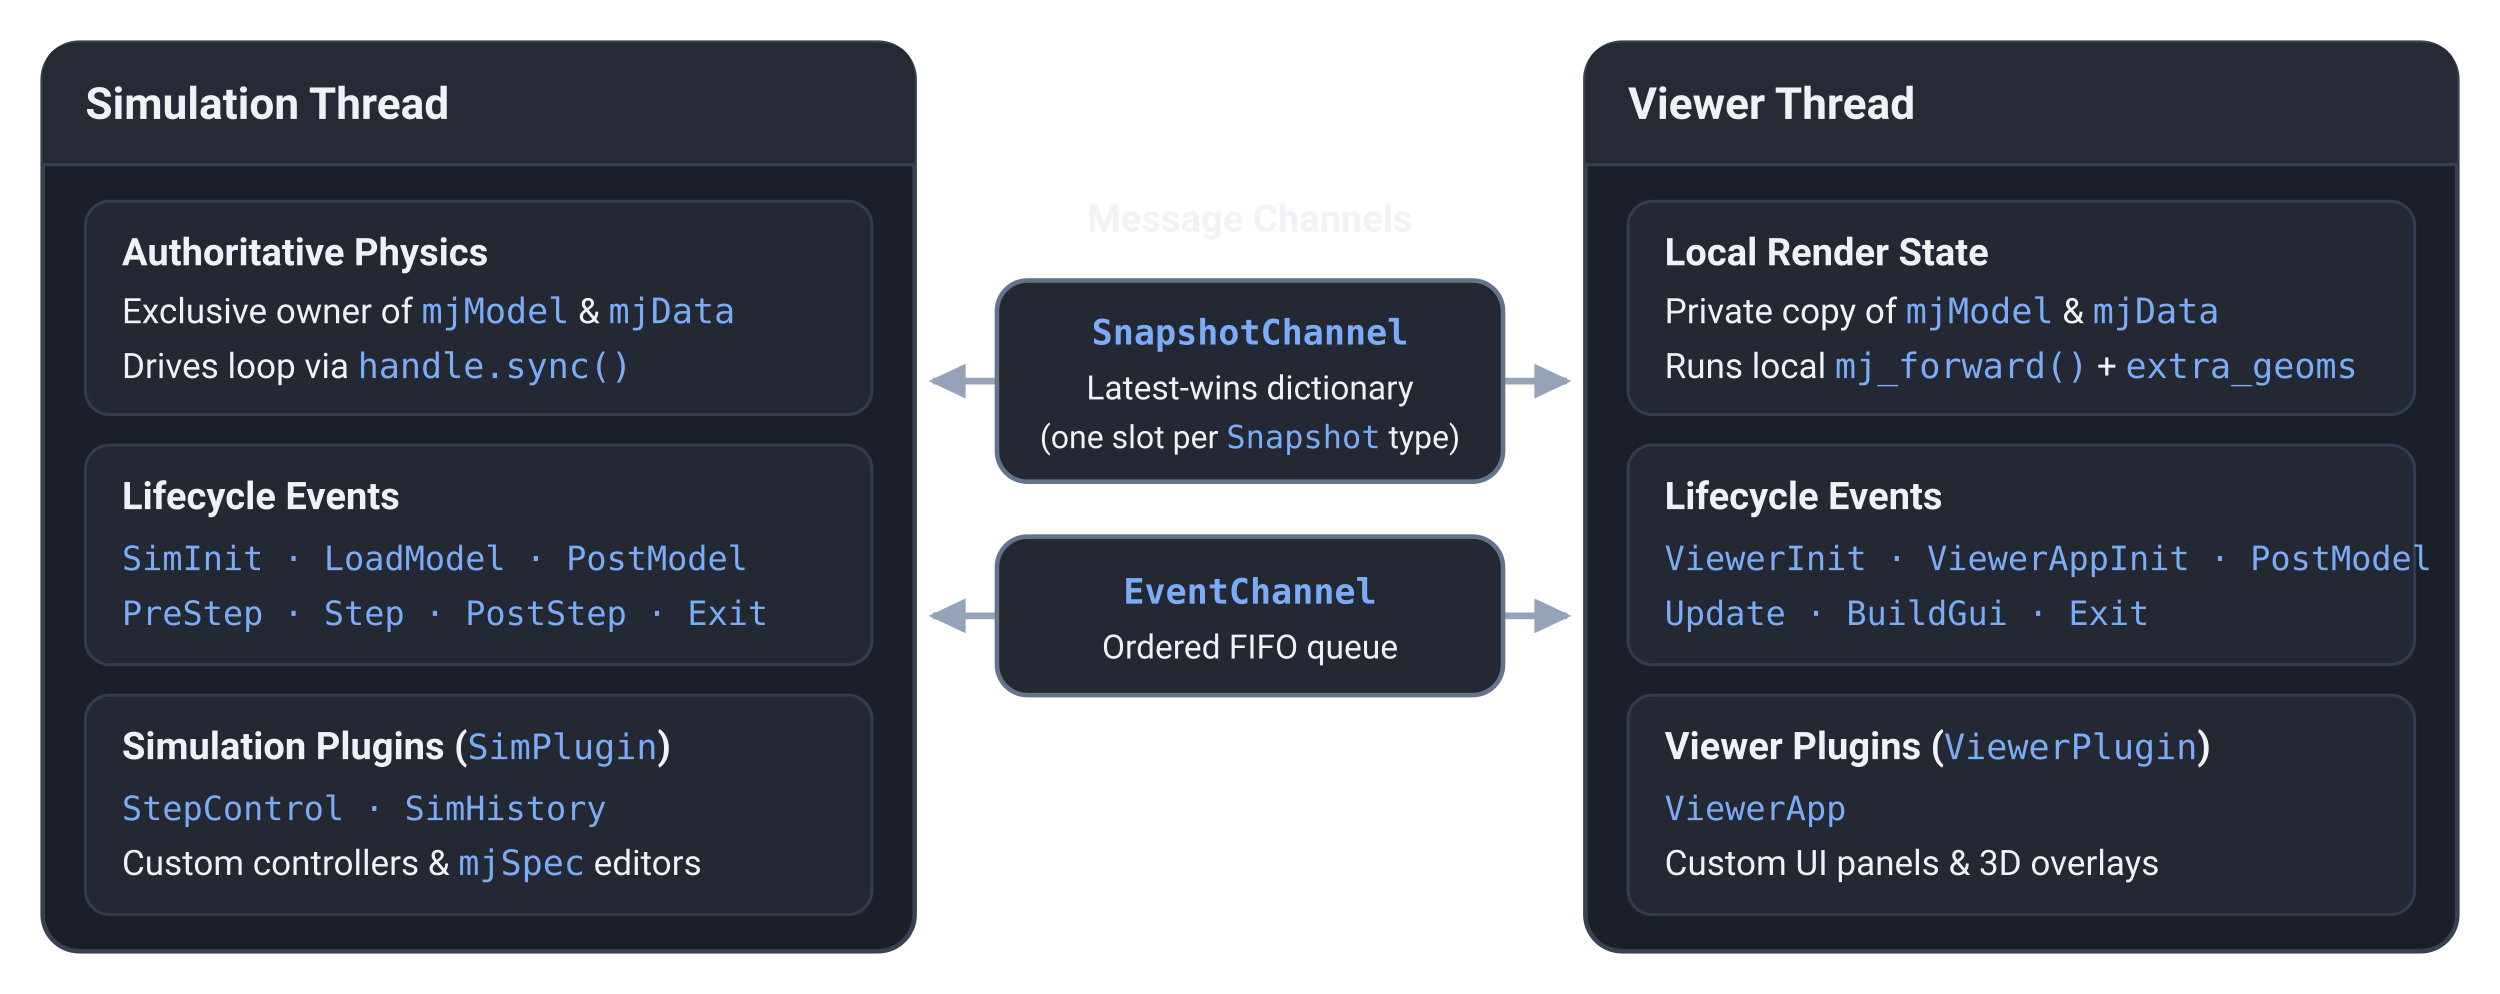
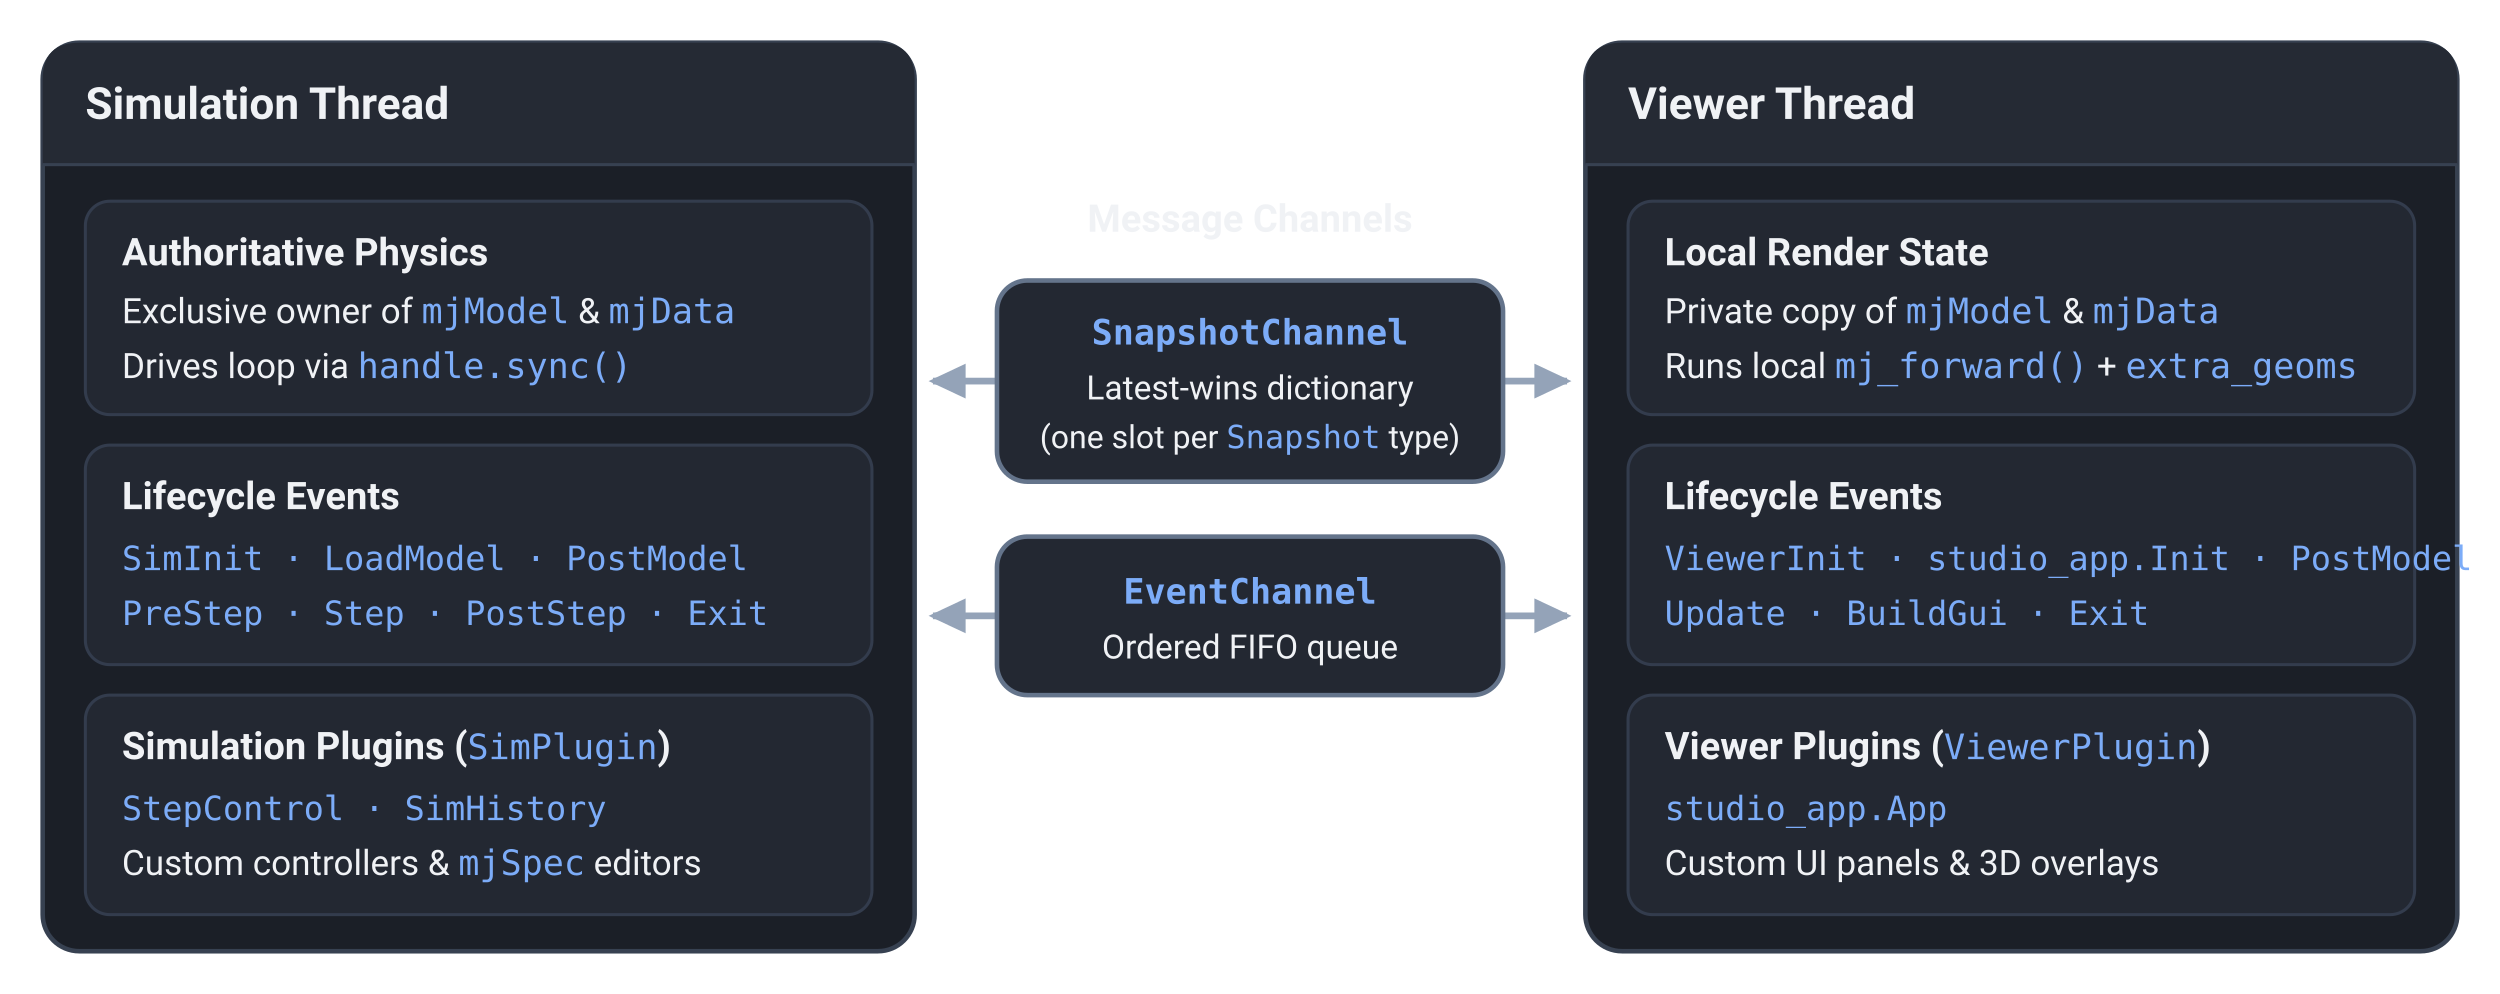
<svg xmlns="http://www.w3.org/2000/svg" viewBox="0 0 820 326" width="100%" role="img" aria-label="Decoupled Simulation and Viewer Threads">
  <defs>
    <style>
      .font-sans { font-family: -apple-system, BlinkMacSystemFont, 'Segoe UI', Roboto, Arial, sans-serif; fill: #f0f2f5; }
      .font-mono { font-family: ui-monospace, SFMono-Regular, Menlo, Consolas, monospace; fill: #7cacf8; }
    </style>
    <marker id="arrow-r-d" viewBox="0 0 10 10" refX="8" refY="5" markerWidth="6.5" markerHeight="6.5" orient="auto">
      <path d="M 0.5 1 L 9 5 L 0.5 9 z" fill="#94a3b8" />
    </marker>
    <marker id="arrow-l-d" viewBox="0 0 10 10" refX="2" refY="5" markerWidth="6.5" markerHeight="6.5" orient="auto">
      <path d="M 9.5 1 L 1 5 L 9.5 9 z" fill="#94a3b8" />
    </marker>
  </defs>
  <rect x="14" y="14" width="286" height="298" rx="12" fill="#1b1f27" stroke="#374151" stroke-width="1.5" />
  <path d="M 14 26 Q 14 14 26 14 L 288 14 Q 300 14 300 26 L 300 54 L 14 54 Z" fill="#252a34" />
  <line x1="14" y1="54" x2="300" y2="54" stroke="#374151" stroke-width="1" />
  <text x="28" y="39" class="font-sans" font-size="14.5" font-weight="700">Simulation Thread</text>
  <rect x="28" y="66" width="258" height="70" rx="8" fill="#232832" stroke="#333c4d" stroke-width="1" />
  <text x="40" y="87" class="font-sans" font-size="12.5" font-weight="700">Authoritative Physics</text>
  <text x="40" y="106" class="font-sans" font-size="11.5">Exclusive owner of <tspan class="font-mono">mjModel</tspan> &amp; <tspan class="font-mono">mjData</tspan>
  </text>
  <text x="40" y="124" class="font-sans" font-size="11.5">Drives loop via <tspan class="font-mono">handle.sync()</tspan>
  </text>
  <rect x="28" y="146" width="258" height="72" rx="8" fill="#232832" stroke="#333c4d" stroke-width="1" />
  <text x="40" y="167" class="font-sans" font-size="12.5" font-weight="700">Lifecycle Events</text>
  <text x="40" y="187" class="font-mono" font-size="11">SimInit · LoadModel · PostModel</text>
  <text x="40" y="205" class="font-mono" font-size="11">PreStep · Step · PostStep · Exit</text>
  <rect x="28" y="228" width="258" height="72" rx="8" fill="#232832" stroke="#333c4d" stroke-width="1" />
  <text x="40" y="249" class="font-sans" font-size="12.5" font-weight="700">Simulation Plugins (<tspan class="font-mono" font-size="11.5" font-weight="400">SimPlugin</tspan>)</text>
  <text x="40" y="269" class="font-mono" font-size="11">StepControl · SimHistory</text>
  <text x="40" y="287" class="font-sans" font-size="11.5">Custom controllers &amp; <tspan class="font-mono">mjSpec</tspan> editors</text>
  <text x="410" y="76" text-anchor="middle" class="font-sans" font-size="12.5" font-weight="700">Message Channels</text>
  <line x1="306" y1="125" x2="514" y2="125" stroke="#94a3b8" stroke-width="2.2" marker-start="url(#arrow-l-d)" marker-end="url(#arrow-r-d)" />
  <rect x="327" y="92" width="166" height="66" rx="10" fill="#232832" stroke="#64748b" stroke-width="1.5" />
  <text x="410" y="113" text-anchor="middle" class="font-mono" font-size="11.5" font-weight="700">SnapshotChannel</text>
  <text x="410" y="131" text-anchor="middle" class="font-sans" font-size="11">Latest-wins dictionary</text>
  <text x="410" y="147" text-anchor="middle" class="font-sans" font-size="10.5">(one slot per <tspan class="font-mono">Snapshot</tspan> type)</text>
  <line x1="306" y1="202" x2="514" y2="202" stroke="#94a3b8" stroke-width="2.2" marker-start="url(#arrow-l-d)" marker-end="url(#arrow-r-d)" />
  <rect x="327" y="176" width="166" height="52" rx="10" fill="#232832" stroke="#64748b" stroke-width="1.5" />
  <text x="410" y="198" text-anchor="middle" class="font-mono" font-size="11.5" font-weight="700">EventChannel</text>
  <text x="410" y="216" text-anchor="middle" class="font-sans" font-size="11">Ordered FIFO queue</text>
  <rect x="520" y="14" width="286" height="298" rx="12" fill="#1b1f27" stroke="#374151" stroke-width="1.5" />
  <path d="M 520 26 Q 520 14 532 14 L 794 14 Q 806 14 806 26 L 806 54 L 520 54 Z" fill="#252a34" />
  <line x1="520" y1="54" x2="806" y2="54" stroke="#374151" stroke-width="1" />
  <text x="534" y="39" class="font-sans" font-size="14.5" font-weight="700">Viewer Thread</text>
  <rect x="534" y="66" width="258" height="70" rx="8" fill="#232832" stroke="#333c4d" stroke-width="1" />
  <text x="546" y="87" class="font-sans" font-size="12.5" font-weight="700">Local Render State</text>
  <text x="546" y="106" class="font-sans" font-size="11.5">Private copy of <tspan class="font-mono">mjModel</tspan> &amp; <tspan class="font-mono">mjData</tspan>
  </text>
  <text x="546" y="124" class="font-sans" font-size="11.5">Runs local <tspan class="font-mono">mj_forward()</tspan> + <tspan class="font-mono">extra_geoms</tspan>
  </text>
  <rect x="534" y="146" width="258" height="72" rx="8" fill="#232832" stroke="#333c4d" stroke-width="1" />
  <text x="546" y="167" class="font-sans" font-size="12.5" font-weight="700">Lifecycle Events</text>
-   <text x="546" y="187" class="font-mono" font-size="11">ViewerInit · ViewerAppInit · PostModel</text>
+   <text x="546" y="187" class="font-mono" font-size="11">ViewerInit · studio_app.Init · PostModel</text>
  <text x="546" y="205" class="font-mono" font-size="11">Update · BuildGui · Exit</text>
  <rect x="534" y="228" width="258" height="72" rx="8" fill="#232832" stroke="#333c4d" stroke-width="1" />
  <text x="546" y="249" class="font-sans" font-size="12.5" font-weight="700">Viewer Plugins (<tspan class="font-mono" font-size="11.5" font-weight="400">ViewerPlugin</tspan>)</text>
-   <text x="546" y="269" class="font-mono" font-size="11">ViewerApp</text>
+   <text x="546" y="269" class="font-mono" font-size="11">studio_app.App</text>
  <text x="546" y="287" class="font-sans" font-size="11.5">Custom UI panels &amp; 3D overlays</text>
</svg>
